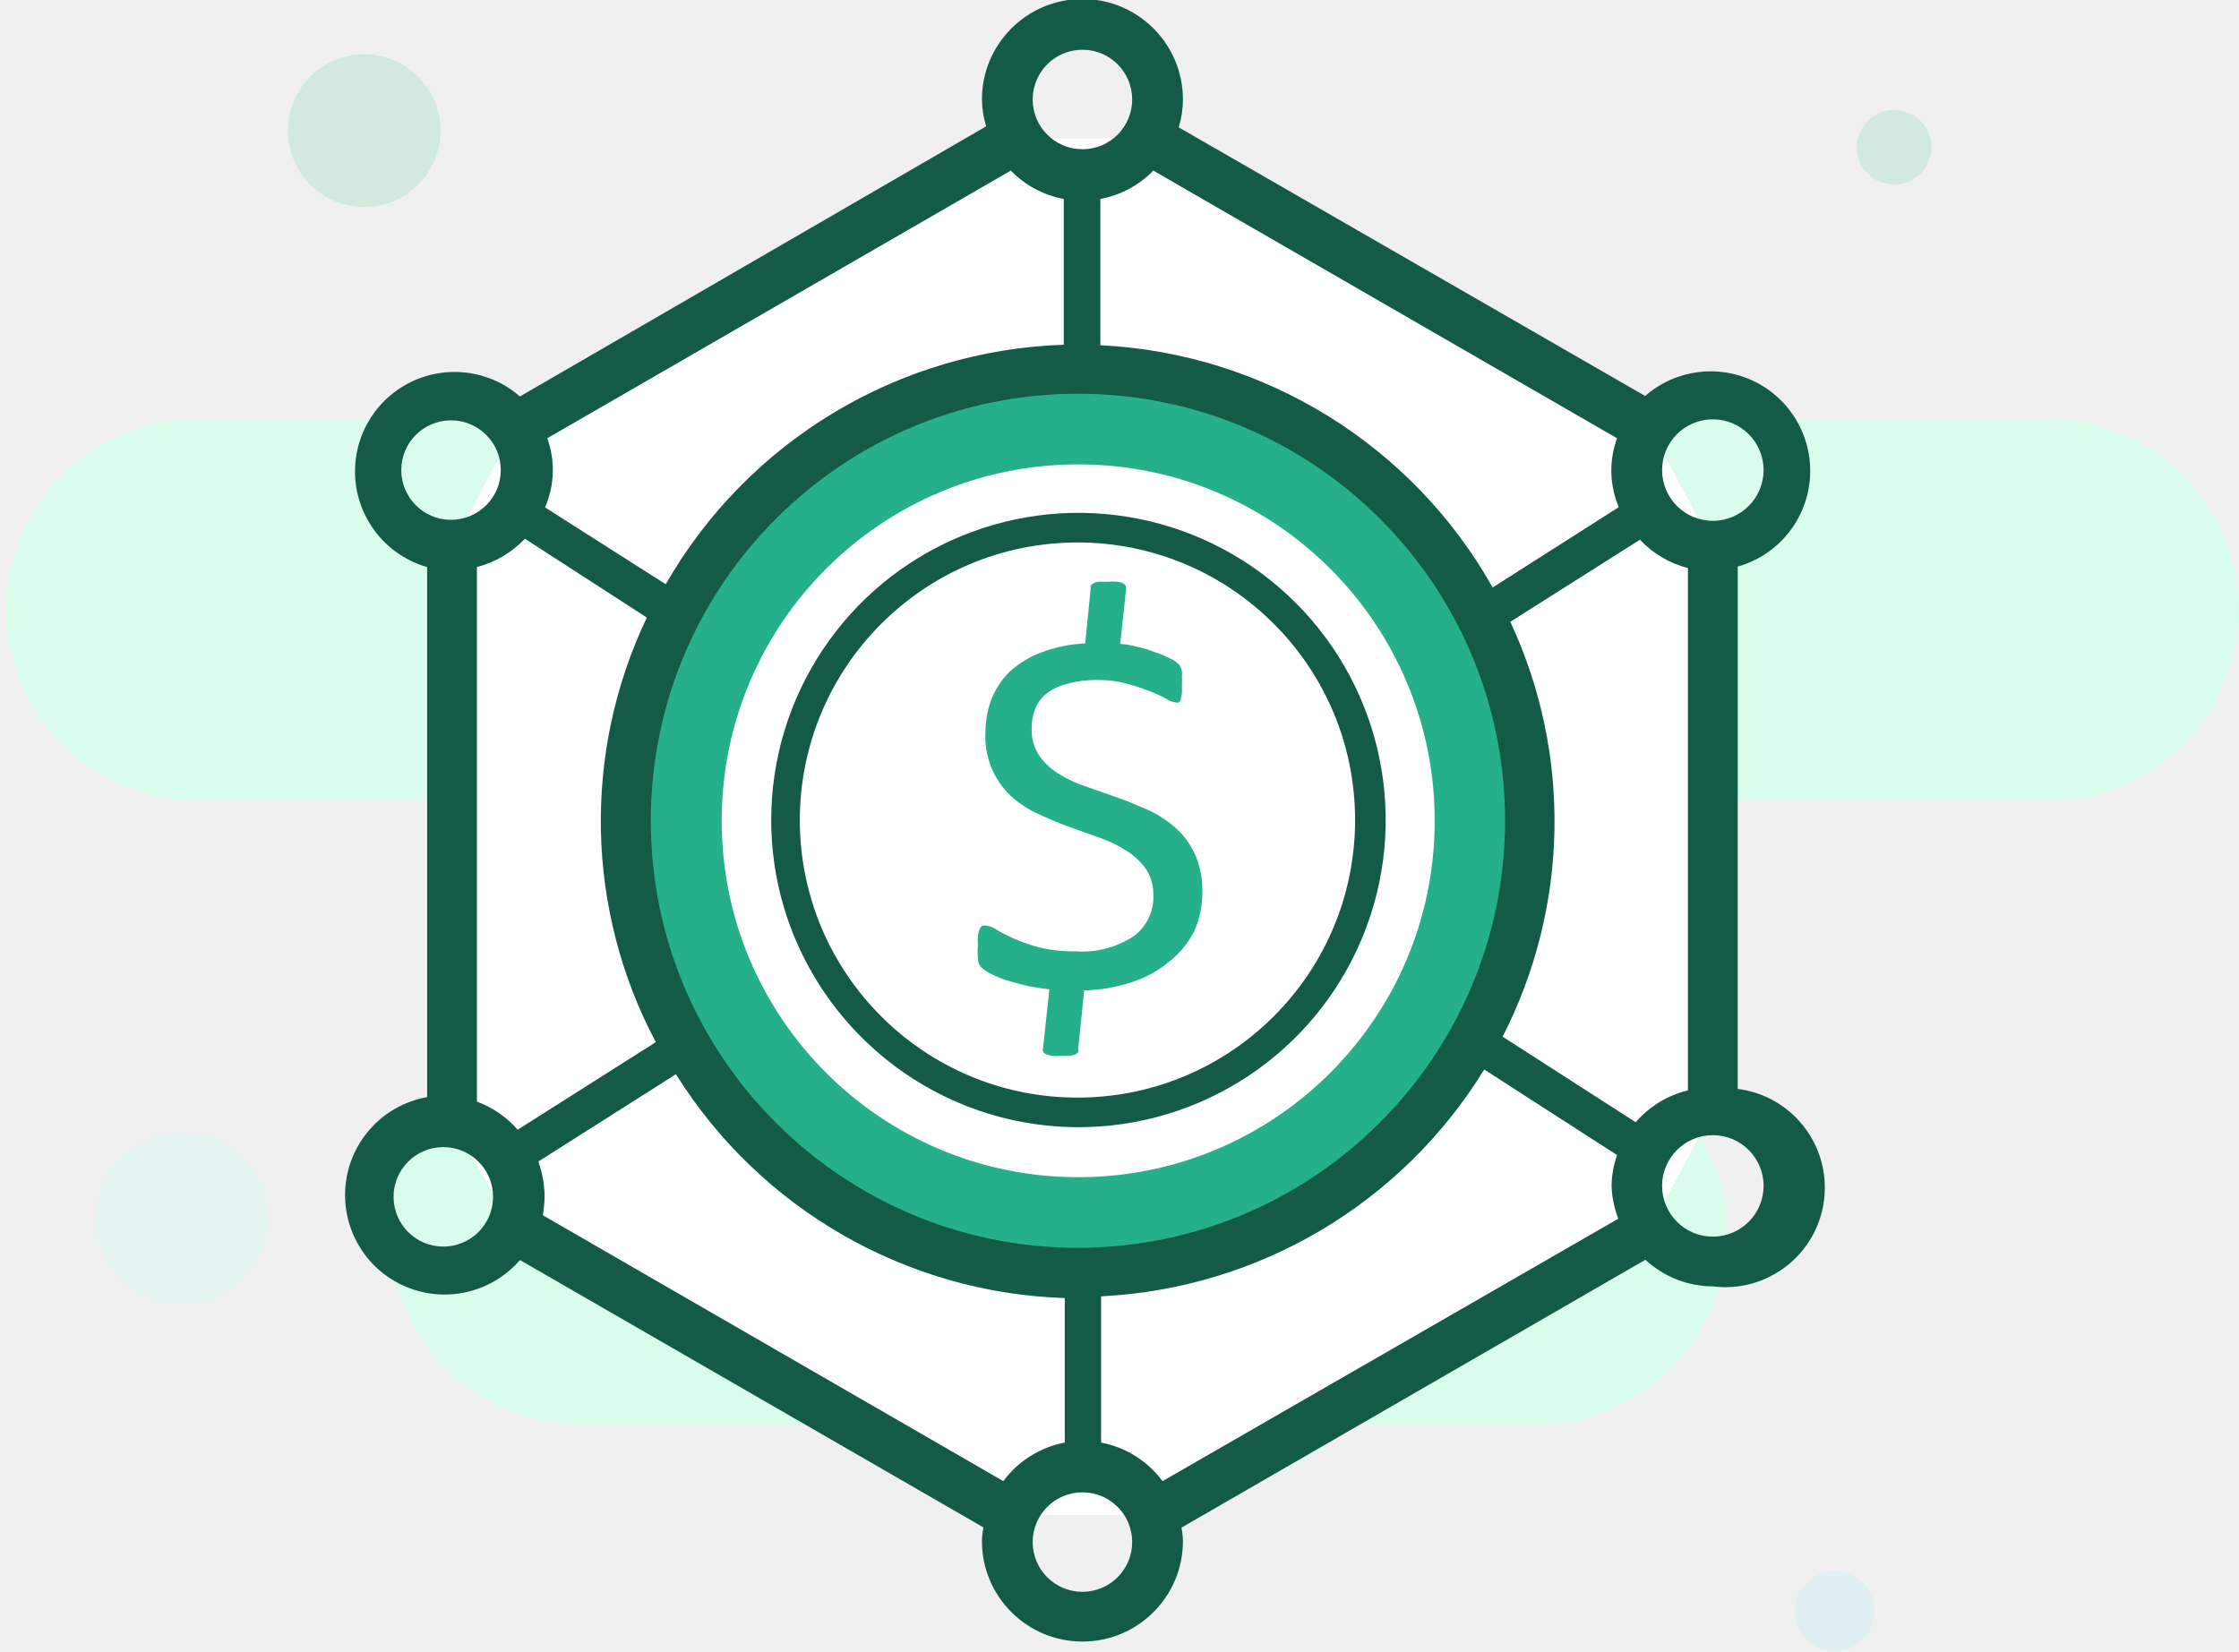
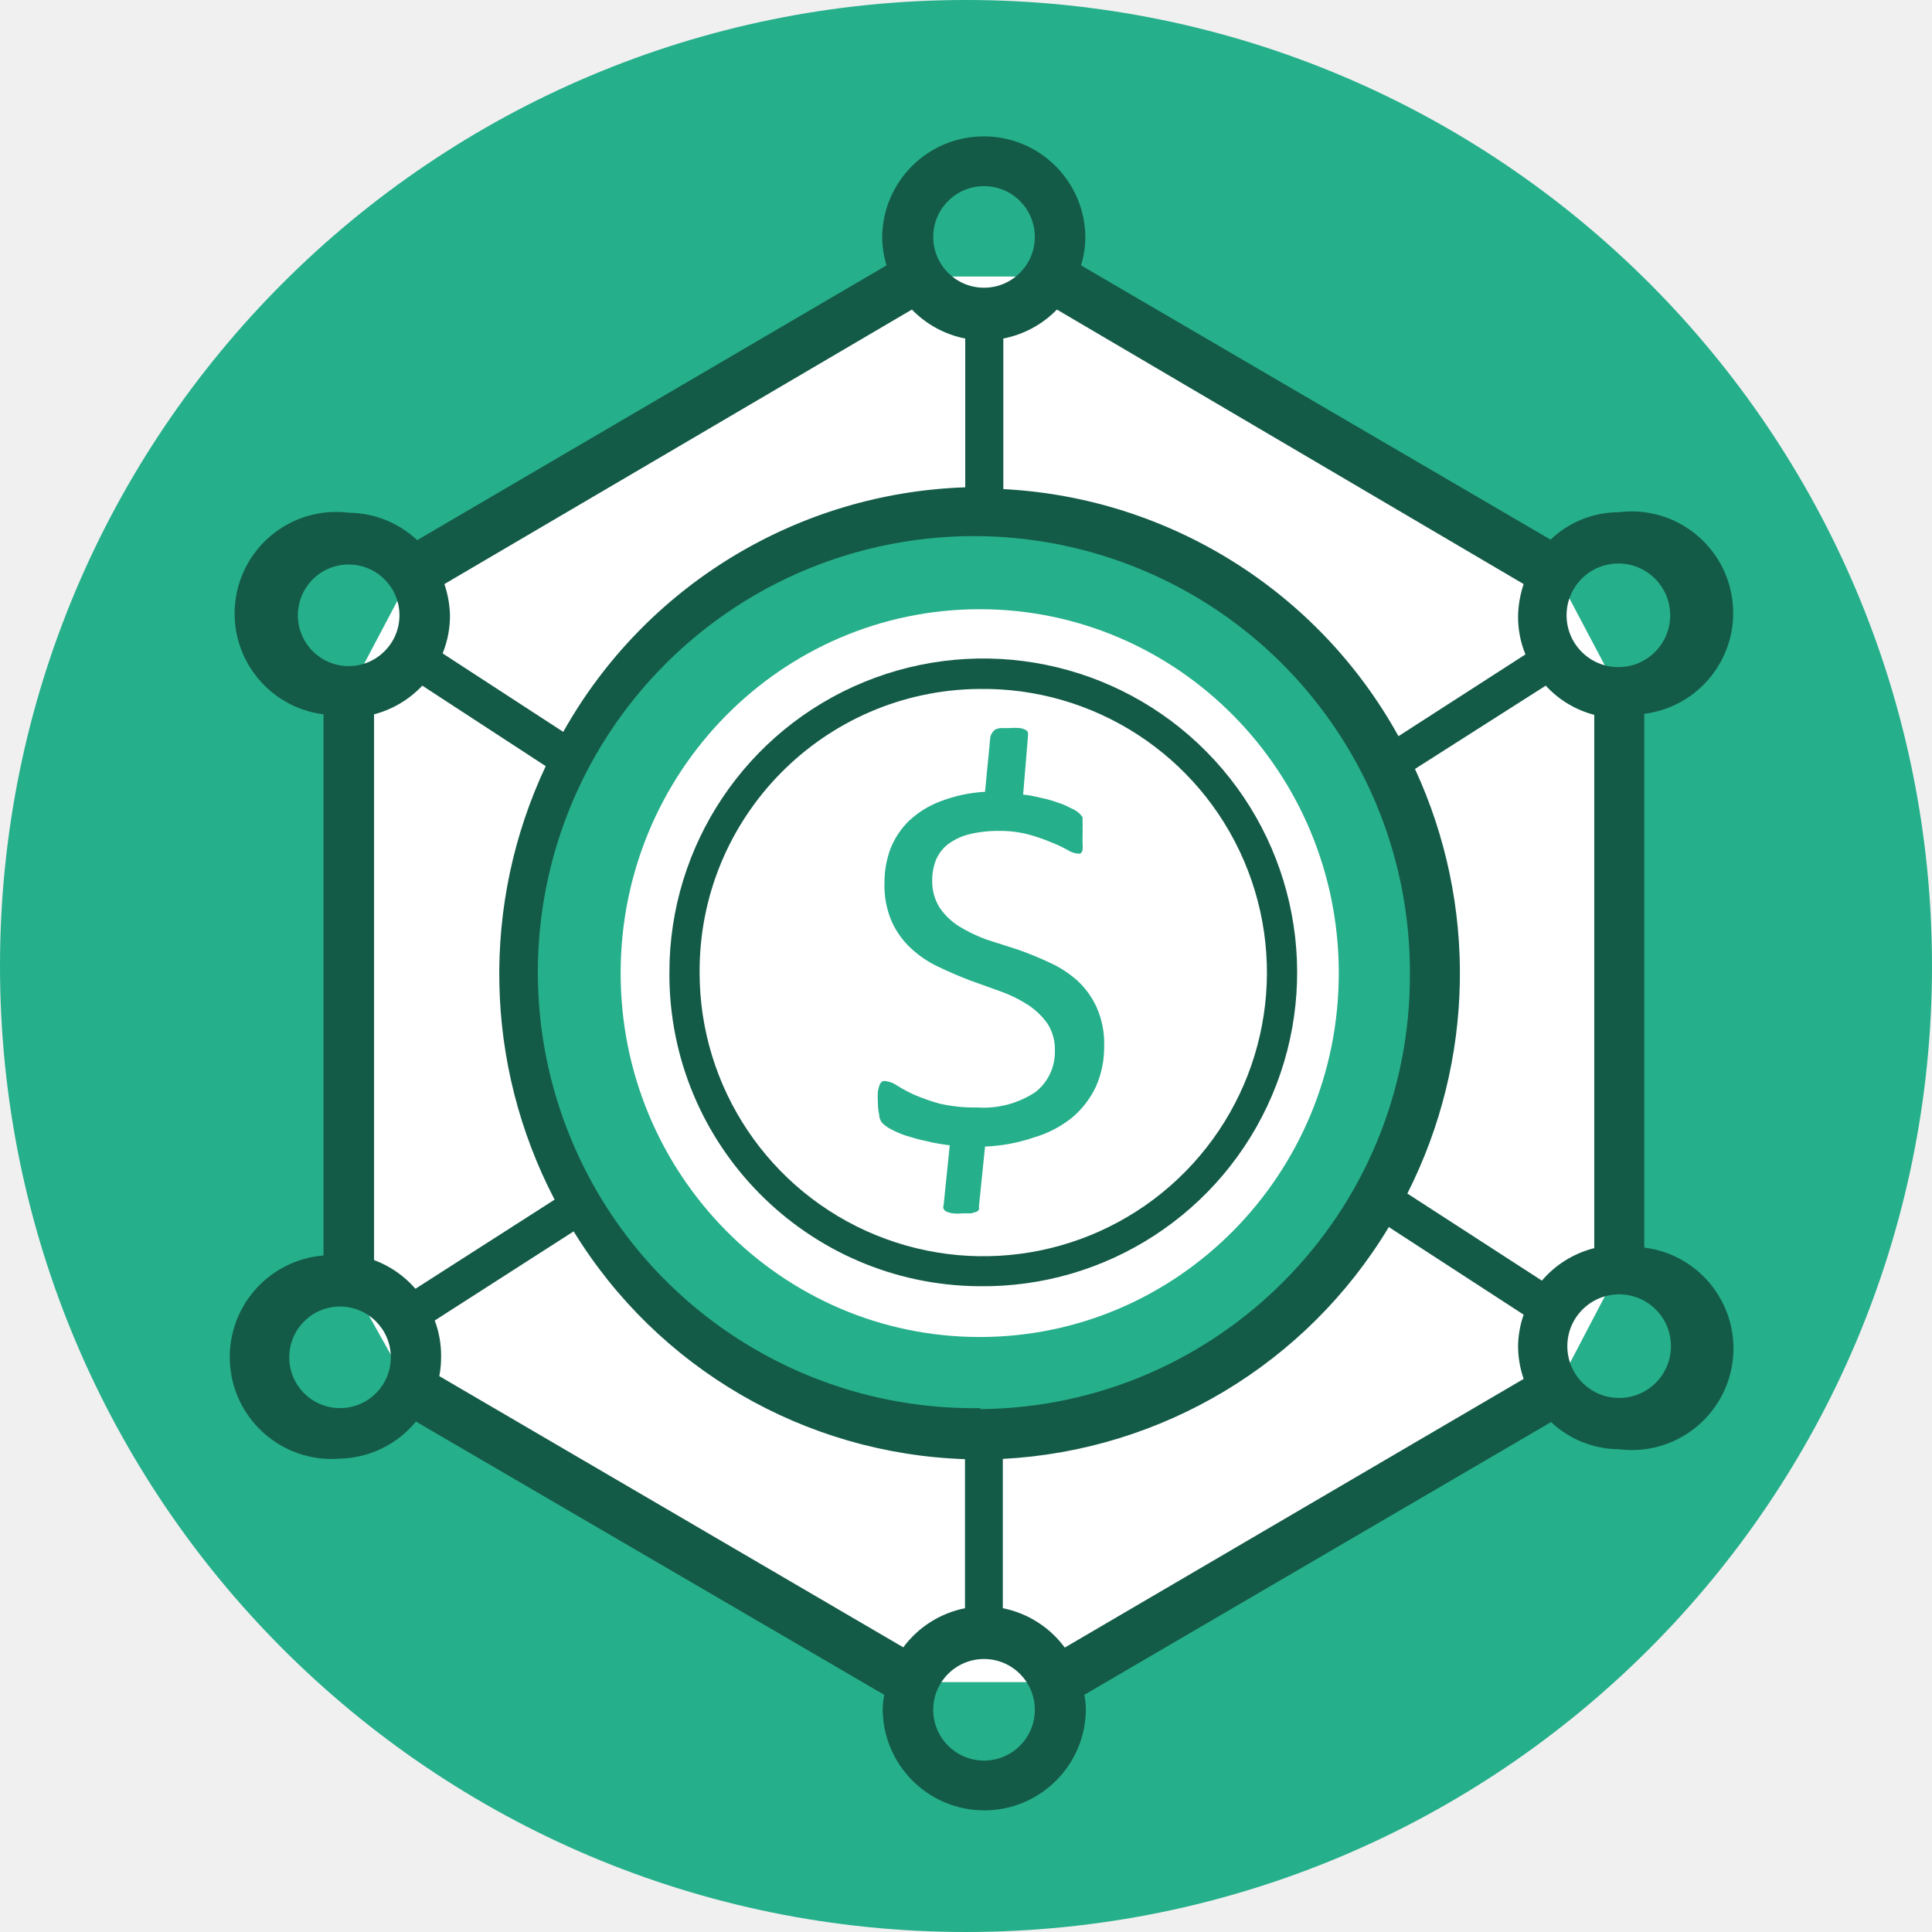
- <svg xmlns="http://www.w3.org/2000/svg" viewBox="0 0 90 66.4">
+ <svg xmlns="http://www.w3.org/2000/svg" viewBox="0 0 76.08 76.08">
  <defs>
-     <style>.cls-1{fill:#d9fcec;}.cls-2{fill:#fff;}.cls-3{fill:#d2eade;}.cls-4{fill:#dfeff4;}.cls-5{fill:#e4f4f0;}.cls-6{fill:#26af8b;}.cls-7{fill:#145b47;}</style>
+     <style>.cls-1{fill:#26af8b;}.cls-2{fill:#fff;}.cls-3{fill:#145b47;}</style>
  </defs>
  <g id="Layer_2" data-name="Layer 2">
    <g id="Layer_1-2" data-name="Layer 1">
-       <path class="cls-1" d="M90,24.53a7.67,7.67,0,0,1-7.67,7.67h-30a7.68,7.68,0,1,1,0-15.35H82.33A7.68,7.68,0,0,1,90,24.53ZM23.17,32.2H7.67a7.68,7.68,0,0,1,0-15.35h15.5a7.68,7.68,0,0,1,0,15.35ZM69.43,49.59a7.68,7.68,0,0,1-7.68,7.68H23.09a7.68,7.68,0,0,1,0-15.35H61.75A7.68,7.68,0,0,1,69.43,49.59Z" />
-       <polyline class="cls-2" points="18.17 21.94 18.17 45.07 20.58 49.32 40.66 60.91 46.37 60.91 66.33 49.38 66.34 49.38 68.85 44.65 68.85 21.94 66.32 17.21 46.15 5.56 40.88 5.56 20.7 17.21" />
-       <circle class="cls-3" cx="76.14" cy="5.92" r="1.5" />
-       <circle class="cls-3" cx="14.64" cy="5.25" r="3.07" />
-       <circle class="cls-4" cx="73.74" cy="64.78" r="1.61" />
-       <circle class="cls-5" cx="7.31" cy="48.98" r="3.46" />
-       <circle class="cls-6" cx="43.33" cy="33" r="18.17" />
-       <circle class="cls-2" cx="43.34" cy="33" r="14.33" />
-       <path class="cls-7" d="M69.85,43.78v-21a4,4,0,1,0-3.72-6.86L47.38,5.12A3.87,3.87,0,0,0,47.55,4a4,4,0,0,0-8.08,0,3.87,3.87,0,0,0,.17,1.08L20.9,15.94a4,4,0,1,0-3.73,6.86V44.11a4,4,0,1,0,3.73,6.55L39.53,61.41a3.31,3.31,0,0,0-.06.55,4,4,0,0,0,8.08,0,3.19,3.19,0,0,0-.06-.54L66.14,50.65a4,4,0,0,0,2.71,1.07,4,4,0,0,0,1-7.94Zm-4.1,1.34L60.4,41.68A19,19,0,0,0,60.71,25l5.21-3.3a4,4,0,0,0,1.93,1.14v21A4,4,0,0,0,65.75,45.12ZM43.33,50.17A17.17,17.17,0,1,1,60.5,33,17.19,17.19,0,0,1,43.33,50.17ZM19.17,44.29V22.8a4.08,4.08,0,0,0,1.93-1.14L26,24.83a19,19,0,0,0,.36,17.07l-5.55,3.52A4.07,4.07,0,0,0,19.17,44.29ZM68.85,16.86a2,2,0,0,1,0,4.08h0a2,2,0,1,1,0-4.08ZM65,17.62a3.77,3.77,0,0,0,.07,2.77L60,23.62a19.17,19.17,0,0,0-15.77-9.74V8a4,4,0,0,0,2.13-1.14ZM43.51,2a2,2,0,1,1-2,2A2,2,0,0,1,43.51,2Zm-.75,6v5.86a19.18,19.18,0,0,0-16,9.63L21.91,20.4A3.79,3.79,0,0,0,22,17.62L40.63,6.86A4,4,0,0,0,42.76,8ZM16.13,18.9a2,2,0,1,1,2,2h0A2,2,0,0,1,16.13,18.9Zm1.69,31.22a2,2,0,1,1,2-2A2,2,0,0,1,17.82,50.12Zm4-1.26a4.92,4.92,0,0,0,.07-.78,4.27,4.27,0,0,0-.25-1.38l5.53-3.51a19.17,19.17,0,0,0,15.63,9V58a4,4,0,0,0-2.47,1.55ZM43.51,64a2,2,0,1,1,2-2A2,2,0,0,1,43.51,64Zm.75-6V52.12A19.17,19.17,0,0,0,59.66,43L65,46.44a3.89,3.89,0,0,0-.22,1.24A4,4,0,0,0,65.05,49L46.73,59.55A4,4,0,0,0,44.26,58Zm24.59-8.28a2,2,0,0,1,0-4.08h0a2,2,0,0,1,0,4.08Z" />
-       <path class="cls-6" d="M39.45,38.9a1.48,1.48,0,0,0,.36.24,4,4,0,0,0,.58.25c.23.07.5.15.79.22s.62.12,1,.17l-.25,2.34a.22.22,0,0,0,0,.16.18.18,0,0,0,.11.1,1,1,0,0,0,.24.07,2.1,2.1,0,0,0,.4,0l.35,0,.21-.06a.3.3,0,0,0,.1-.09.65.65,0,0,0,0-.13l.24-2.35a6.63,6.63,0,0,0,2-.36A4.46,4.46,0,0,0,47,38.66,3.67,3.67,0,0,0,48,37.45a3.88,3.88,0,0,0,.33-1.58,3.51,3.51,0,0,0-.3-1.53,3.18,3.18,0,0,0-.77-1.05,4.54,4.54,0,0,0-1.1-.72c-.41-.18-.84-.36-1.26-.51l-1.26-.44a4.86,4.86,0,0,1-1.1-.52,2.52,2.52,0,0,1-.78-.74,1.85,1.85,0,0,1-.29-1.08,2,2,0,0,1,.14-.78,1.53,1.53,0,0,1,.46-.62,2.26,2.26,0,0,1,.84-.39,4.43,4.43,0,0,1,1.24-.15,4.11,4.11,0,0,1,1.15.15,7.47,7.47,0,0,1,.91.3,5.38,5.38,0,0,1,.66.3.89.89,0,0,0,.38.15.24.24,0,0,0,.13,0,.22.22,0,0,0,.08-.13,1.11,1.11,0,0,0,.05-.24c0-.11,0-.22,0-.36a2.66,2.66,0,0,0,0-.3,1.24,1.24,0,0,0,0-.22,1.22,1.22,0,0,0-.05-.17.5.5,0,0,0-.14-.16,1,1,0,0,0-.34-.21,3.26,3.26,0,0,0-.56-.23A5.23,5.23,0,0,0,45.7,26a3.46,3.46,0,0,0-.67-.11l.23-2.16a.81.81,0,0,0,0-.16.23.23,0,0,0-.11-.11.62.62,0,0,0-.24-.07,2.18,2.18,0,0,0-.39,0l-.36,0a.58.58,0,0,0-.21.06.36.36,0,0,0-.11.1l0,.13-.22,2.19a5.66,5.66,0,0,0-1.76.36,4,4,0,0,0-1.26.76,3.24,3.24,0,0,0-.74,1.1,3.82,3.82,0,0,0-.25,1.36A3.28,3.28,0,0,0,40.63,32a4.39,4.39,0,0,0,1.09.72c.41.19.83.37,1.24.52l1.24.44a5.26,5.26,0,0,1,1.09.53,2.77,2.77,0,0,1,.78.74A1.83,1.83,0,0,1,46.36,36a1.94,1.94,0,0,1-.79,1.64,3.76,3.76,0,0,1-2.33.61,6.26,6.26,0,0,1-1.48-.16,7.84,7.84,0,0,1-1-.35,7.15,7.15,0,0,1-.69-.35.87.87,0,0,0-.41-.17.4.4,0,0,0-.17,0,.31.31,0,0,0-.12.15,1.15,1.15,0,0,0-.06.25,2.36,2.36,0,0,0,0,.4,2.17,2.17,0,0,0,0,.51A.54.54,0,0,0,39.45,38.9Z" />
-       <path class="cls-7" d="M43.31,45.32A12.35,12.35,0,1,0,31,33,12.37,12.37,0,0,0,43.31,45.32Zm0-23.51A11.16,11.16,0,1,1,32.15,33,11.17,11.17,0,0,1,43.31,21.81Z" />
+       <circle class="cls-1" cx="38.04" cy="38.04" r="38.04" />
+       <polyline class="cls-2" points="13.74 27.27 13.74 50.4 16.12 54.65 35.93 66.24 41.57 66.24 61.27 54.71 61.28 54.71 63.76 49.97 63.76 27.27 61.26 22.54 41.35 10.89 36.15 10.89 16.24 22.54" />
+       <ellipse class="cls-1" cx="38.58" cy="38.33" rx="17.93" ry="18.17" />
+       <ellipse class="cls-2" cx="38.58" cy="38.32" rx="14.14" ry="14.33" />
+       <path class="cls-3" d="M64.75,49.11v-21a4,4,0,0,0-1-7.94,3.9,3.9,0,0,0-2.69,1.08L42.57,10.45a3.93,3.93,0,0,0,.17-1.08,4,4,0,1,0-8,0,3.93,3.93,0,0,0,.17,1.08L16.43,21.27a4,4,0,0,0-2.69-1.08,4,4,0,0,0-1,7.94V49.44a4,4,0,0,0,.64,8,4,4,0,0,0,3-1.46L34.82,66.74a3.31,3.31,0,0,0-.06.55,4,4,0,1,0,8,0,3.31,3.31,0,0,0-.06-.55L61.08,56a3.93,3.93,0,0,0,2.68,1.07,4,4,0,0,0,1-7.94Zm-4,1.34L55.42,47a19.19,19.19,0,0,0,.3-16.72L60.87,27a3.94,3.94,0,0,0,1.91,1.15v21A4,4,0,0,0,60.7,50.45Zm-22.12,5A17.17,17.17,0,1,1,55.52,38.33,17.07,17.07,0,0,1,38.58,55.49ZM14.73,49.62V28.13A4,4,0,0,0,16.63,27l4.86,3.17a19.21,19.21,0,0,0,.35,17.07l-5.48,3.51A4,4,0,0,0,14.73,49.62Zm49-27.43a2,2,0,0,1,0,4.08h0a2,2,0,0,1,0-4.08ZM60,23a4.19,4.19,0,0,0-.22,1.28,3.88,3.88,0,0,0,.29,1.49l-5,3.22a18.89,18.89,0,0,0-15.56-9.73V13.33a4,4,0,0,0,2.11-1.14ZM38.75,7.33a2,2,0,1,1-2,2A2,2,0,0,1,38.75,7.33Zm-.74,6v5.86a18.88,18.88,0,0,0-15.83,9.63l-4.75-3.09a3.93,3.93,0,0,0,.29-1.5A4.19,4.19,0,0,0,17.5,23L35.91,12.19A4,4,0,0,0,38,13.33ZM11.73,24.23a2,2,0,1,1,2,2h0A2,2,0,0,1,11.73,24.23Zm1.66,31.22a2,2,0,1,1,2-2A2,2,0,0,1,13.39,55.45Zm3.91-1.26a4,4,0,0,0,.07-.78A3.93,3.93,0,0,0,17.12,52l5.47-3.51A18.81,18.81,0,0,0,38,57.46v5.87a4,4,0,0,0-2.43,1.54ZM38.75,69.33a2,2,0,1,1,2-2A2,2,0,0,1,38.75,69.33Zm.74-6V57.45a18.89,18.89,0,0,0,15.2-9.13L60,51.77A3.89,3.89,0,0,0,59.78,53,4,4,0,0,0,60,54.3L41.93,64.88A4,4,0,0,0,39.49,63.33Zm24.27-8.28a2,2,0,0,1,0-4.08h0a2,2,0,0,1,0,4.08Z" />
+       <path class="cls-1" d="M34.74,44.22a1.38,1.38,0,0,0,.35.25,4,4,0,0,0,.58.25c.23.07.49.15.78.21a8.1,8.1,0,0,0,.95.17l-.24,2.35a.22.22,0,0,0,0,.16.22.22,0,0,0,.11.1.87.87,0,0,0,.24.07,1.92,1.92,0,0,0,.39,0l.35,0,.2-.06a.22.22,0,0,0,.1-.09.65.65,0,0,0,0-.13l.24-2.35a6.76,6.76,0,0,0,1.93-.36A4.36,4.36,0,0,0,42.23,44a3.58,3.58,0,0,0,.93-1.22,3.8,3.8,0,0,0,.32-1.57,3.48,3.48,0,0,0-.29-1.53,3.3,3.3,0,0,0-.76-1.06,4.27,4.27,0,0,0-1.09-.71c-.4-.19-.82-.36-1.24-.51L38.85,37a6,6,0,0,1-1.08-.52,2.6,2.6,0,0,1-.77-.74,1.93,1.93,0,0,1-.29-1.08,2.16,2.16,0,0,1,.14-.78,1.55,1.55,0,0,1,.46-.62,2.41,2.41,0,0,1,.82-.4,4.84,4.84,0,0,1,1.23-.14,4.45,4.45,0,0,1,1.14.14,7.16,7.16,0,0,1,.9.31,5.67,5.67,0,0,1,.64.3.84.84,0,0,0,.38.14.33.33,0,0,0,.13,0,.27.27,0,0,0,.08-.14.89.89,0,0,0,0-.23c0-.11,0-.22,0-.36a2.66,2.66,0,0,0,0-.3,1.24,1.24,0,0,0,0-.22c0-.07,0-.13,0-.18a.87.87,0,0,0-.14-.16,1.06,1.06,0,0,0-.33-.2,2.75,2.75,0,0,0-.55-.23,4.24,4.24,0,0,0-.66-.18,4.41,4.41,0,0,0-.66-.12L40.48,29a.77.77,0,0,0,0-.15.18.18,0,0,0-.1-.11.63.63,0,0,0-.23-.07,2.36,2.36,0,0,0-.4,0l-.35,0a.58.58,0,0,0-.21.06.32.32,0,0,0-.1.1A.65.65,0,0,0,39,29l-.21,2.18a5.74,5.74,0,0,0-1.74.37,3.72,3.72,0,0,0-1.24.76,3.14,3.14,0,0,0-.74,1.1,3.78,3.78,0,0,0-.24,1.36,3.54,3.54,0,0,0,.29,1.53,3.3,3.3,0,0,0,.76,1.05,4.19,4.19,0,0,0,1.07.72c.41.2.82.37,1.23.53l1.22.44a5.17,5.17,0,0,1,1.08.53,2.87,2.87,0,0,1,.77.74,1.86,1.86,0,0,1,.29,1.06A2,2,0,0,1,40.78,43a3.67,3.67,0,0,1-2.3.61A6.08,6.08,0,0,1,37,43.46a8.17,8.17,0,0,1-1-.35,5.54,5.54,0,0,1-.67-.36,1,1,0,0,0-.41-.17.31.31,0,0,0-.17,0,.26.26,0,0,0-.11.14,1.38,1.38,0,0,0-.07.26,2.3,2.3,0,0,0,0,.4,2.17,2.17,0,0,0,.05.51A.54.54,0,0,0,34.74,44.22Z" />
+       <path class="cls-3" d="M38.55,50.65A12.36,12.36,0,1,0,26.36,38.3,12.29,12.29,0,0,0,38.55,50.65Zm0-23.52a11.17,11.17,0,1,1-11,11.17A11.11,11.11,0,0,1,38.55,27.13Z" />
    </g>
  </g>
</svg>
